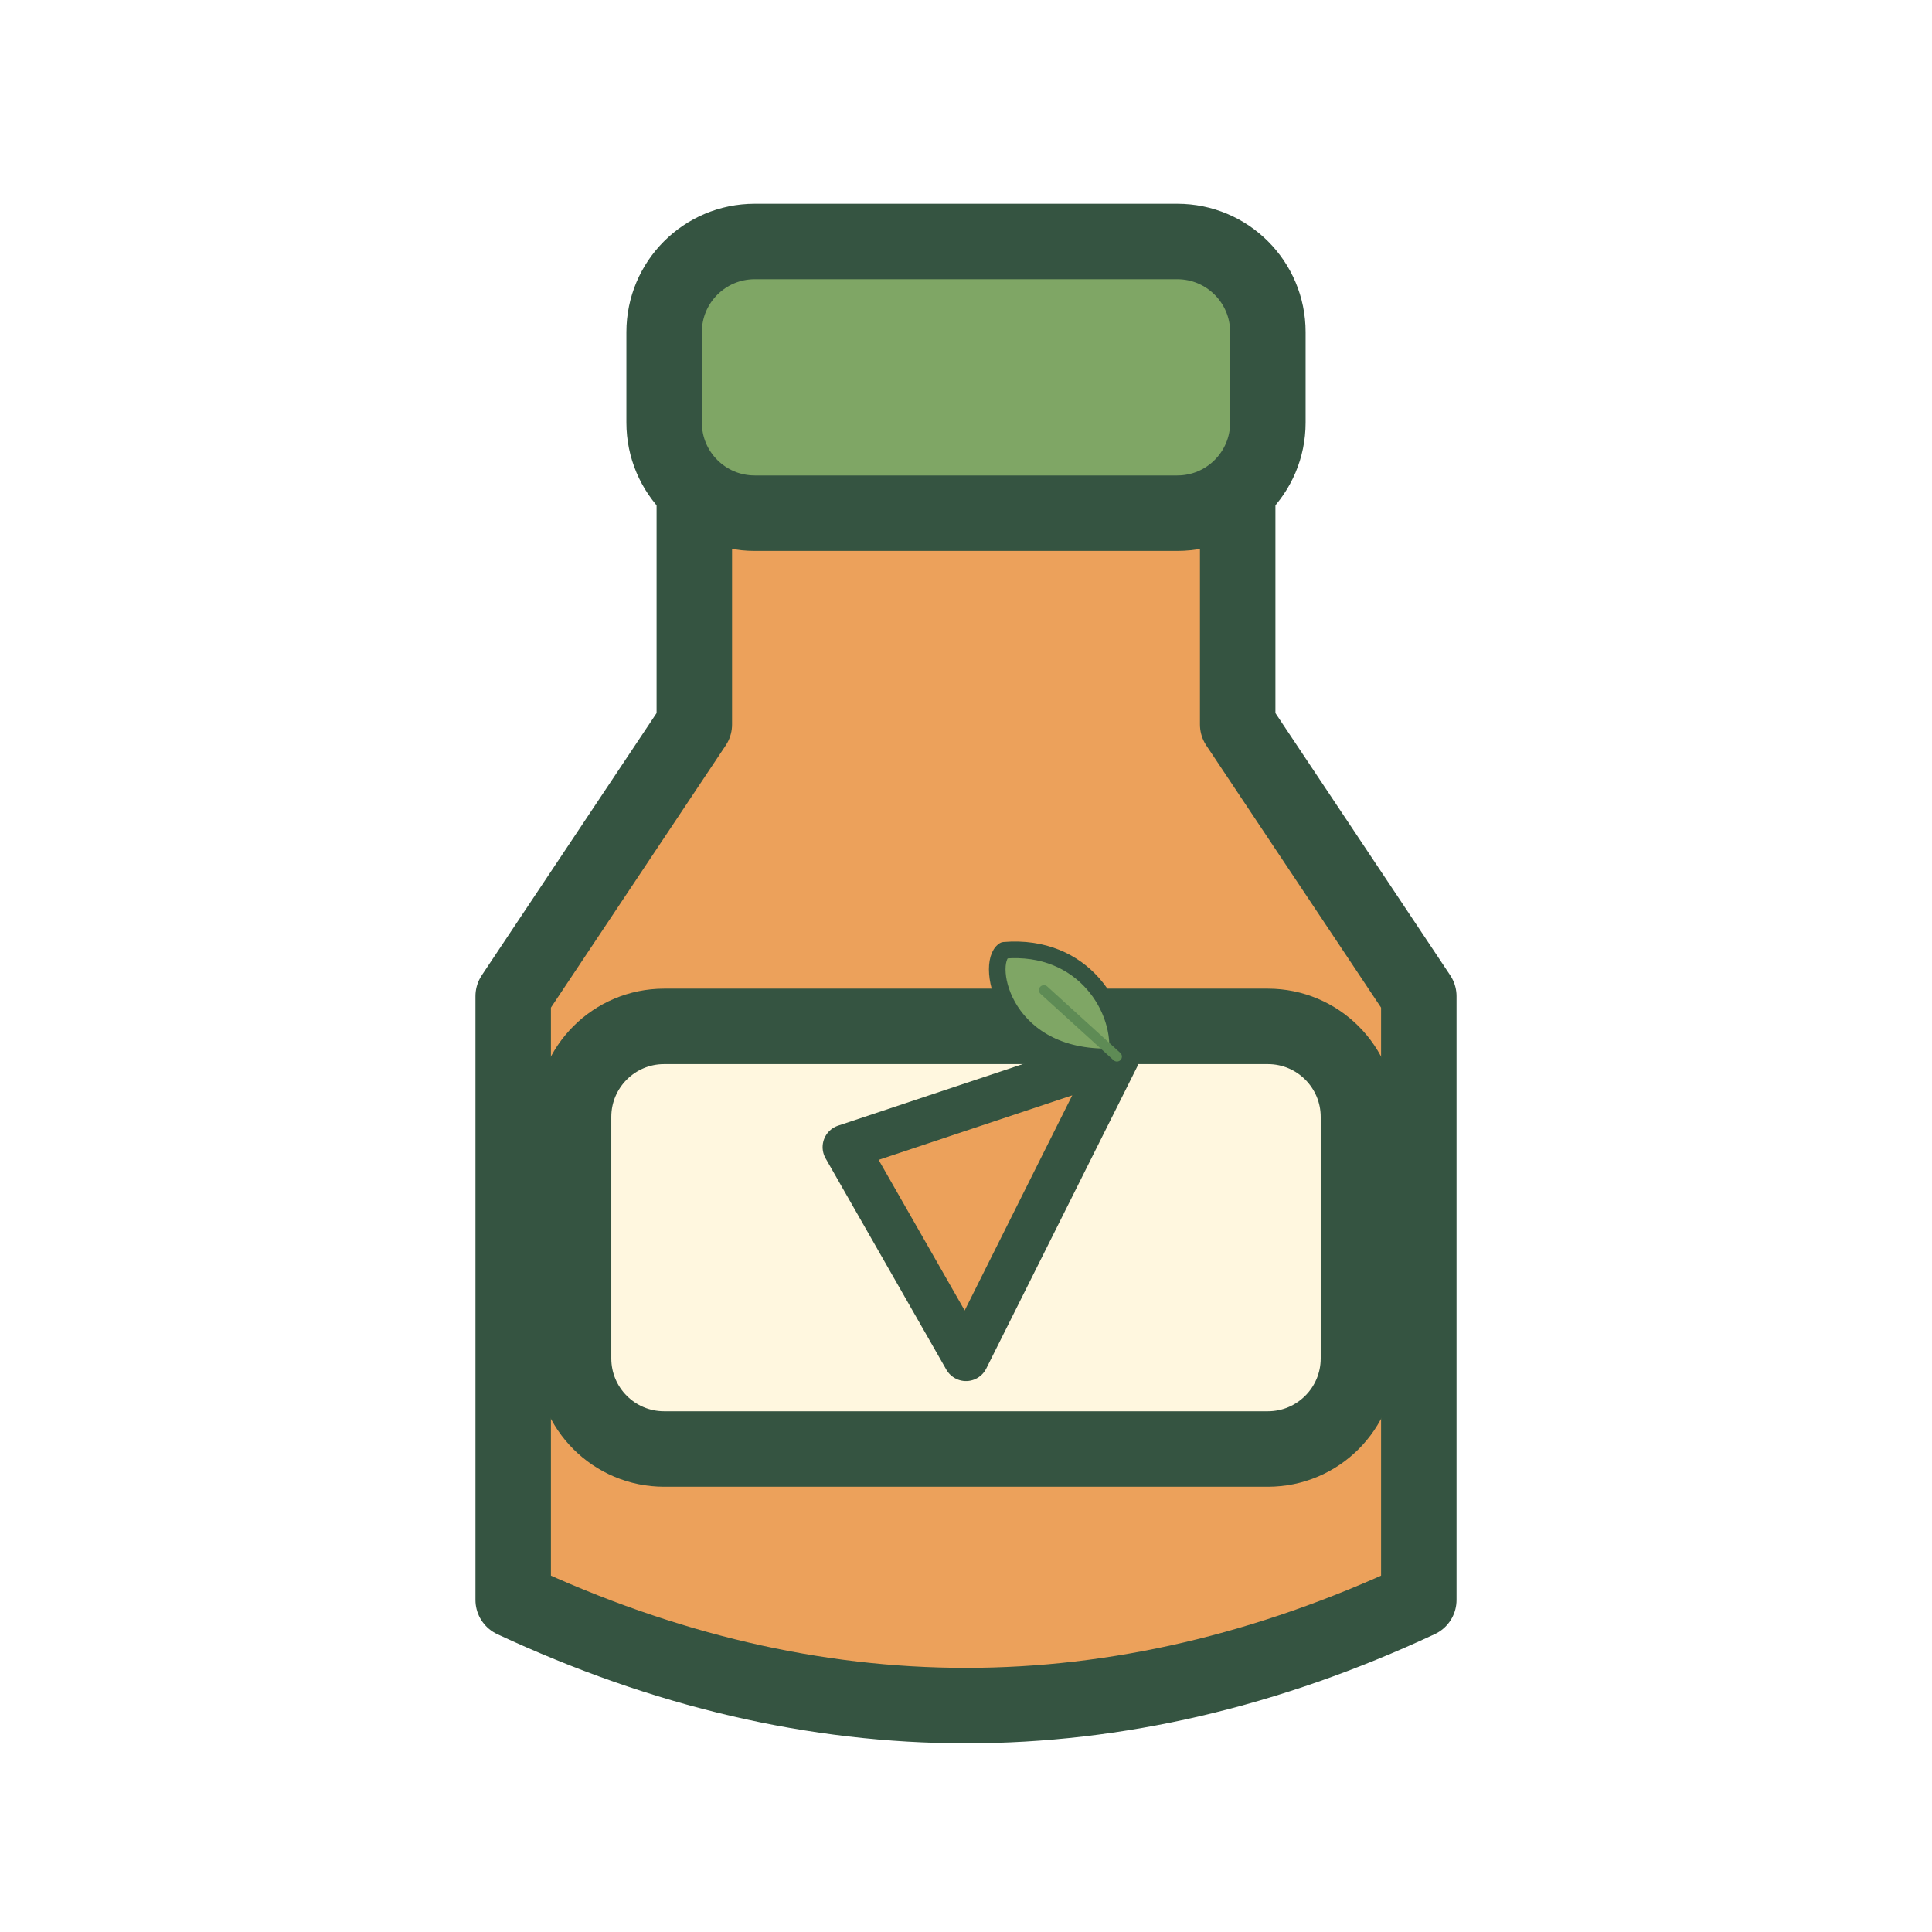
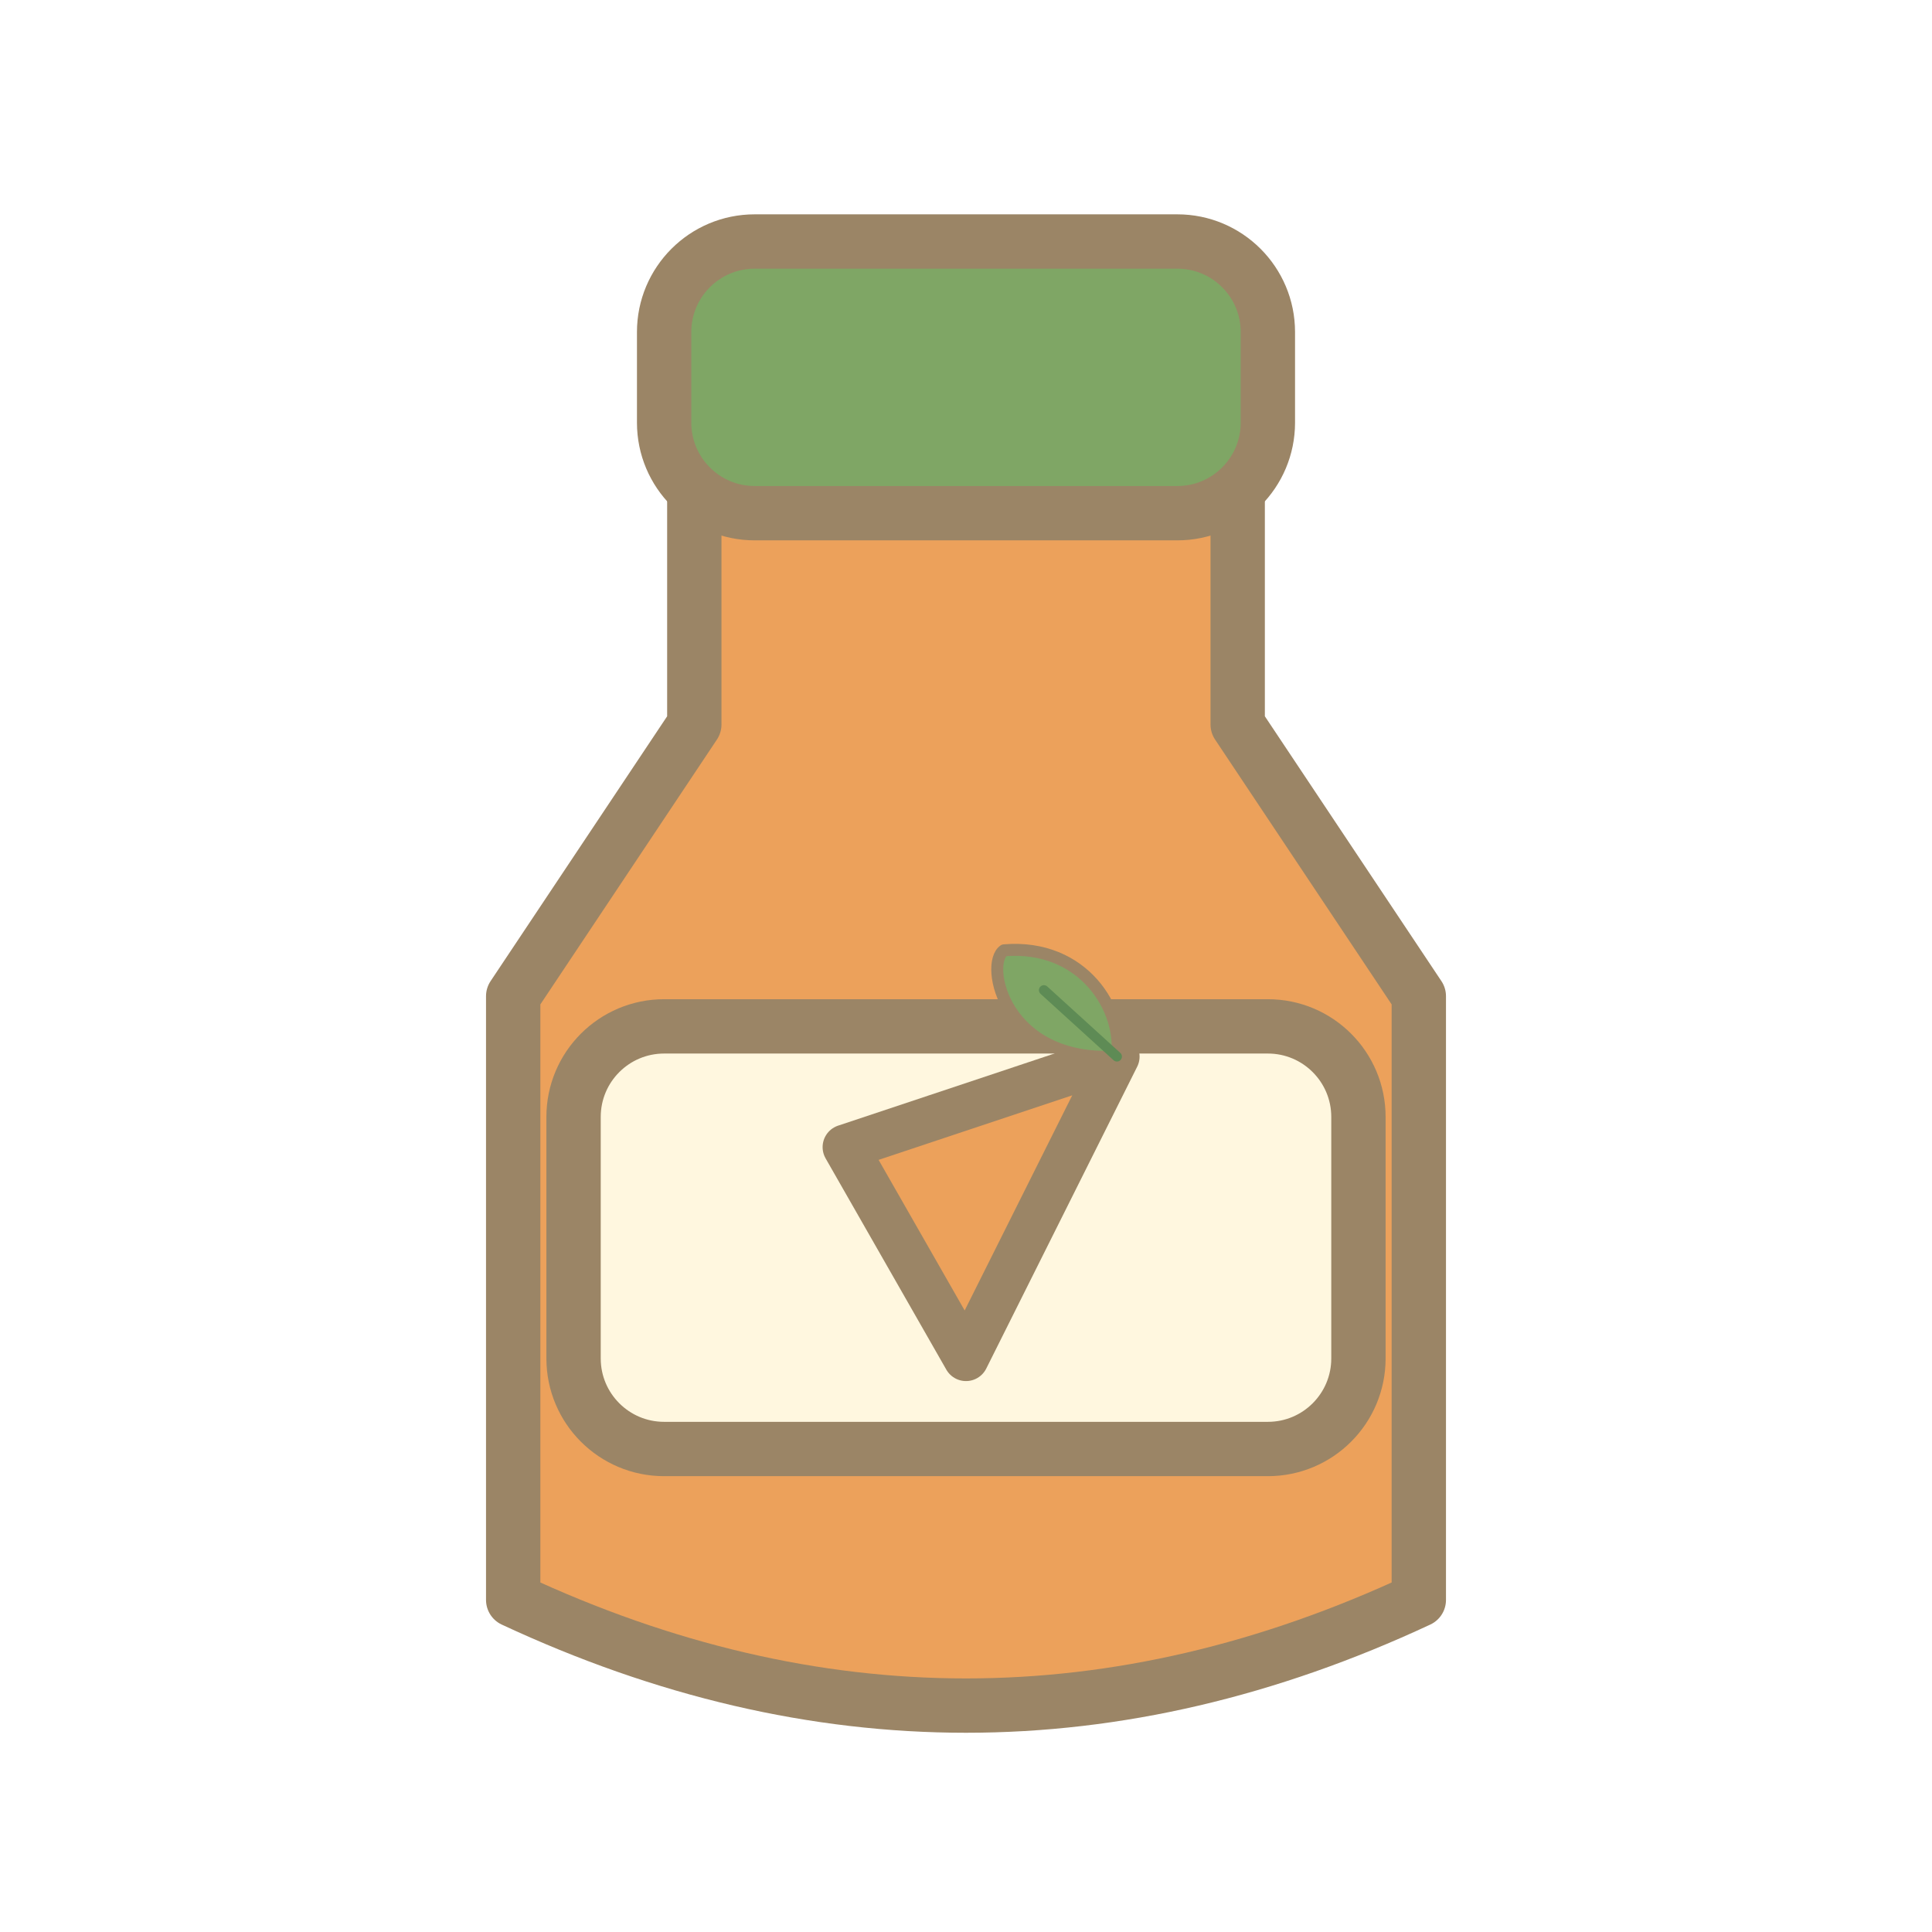
<svg xmlns="http://www.w3.org/2000/svg" viewBox="0 0 64 64" fill="none">
-   <path d="M23 14h18v10l6 9v20q-15 7-30 0V33l6-9Z" fill="#ECA15B" stroke="#355441" stroke-width="2.5" stroke-linejoin="round" stroke-linecap="round" />
-   <rect x="22" y="8" width="20" height="9" rx="3" fill="#7FA665" stroke="#355441" stroke-width="2.5" />
-   <rect x="19" y="34" width="26" height="14" rx="3" fill="#FFF7DF" stroke="#355441" stroke-width="2.5" />
-   <path d="m28 38 9-3-5 10Z" fill="#ECA15B" stroke="#355441" stroke-width="1.5" stroke-linejoin="round" stroke-linecap="round" />
+   <path d="M23 14h18v10l6 9v20q-15 7-30 0V33l6-9Z" fill="#ECA15B" stroke="#9B8566" stroke-width="1.8" stroke-linejoin="round" stroke-linecap="round" />
+   <rect x="22" y="8" width="20" height="9" rx="3" fill="#7FA665" stroke="#9B8566" stroke-width="1.8" />
+   <rect x="19" y="34" width="26" height="14" rx="3" fill="#FFF7DF" stroke="#9B8566" stroke-width="1.8" />
+   <path d="m28 38 9-3-5 10Z" fill="#ECA15B" stroke="#9B8566" stroke-width="1.5" stroke-linejoin="round" stroke-linecap="round" />
  <g transform="translate(37 35) scale(0.22)">
-     <path d="M0 0C-17 1-20-14-17-16C-5-17 1-7 0 0Z" fill="#7FA665" stroke="#355441" stroke-width="2.5" stroke-linejoin="round" stroke-linecap="round" />
+     <path d="M0 0C-17 1-20-14-17-16C-5-17 1-7 0 0Z" fill="#7FA665" stroke="#9B8566" stroke-width="1.8" stroke-linejoin="round" stroke-linecap="round" />
    <path d="M0 0-11-10" fill="none" stroke="#5E8B55" stroke-width="1.5" stroke-linejoin="round" stroke-linecap="round" />
  </g>
</svg>
